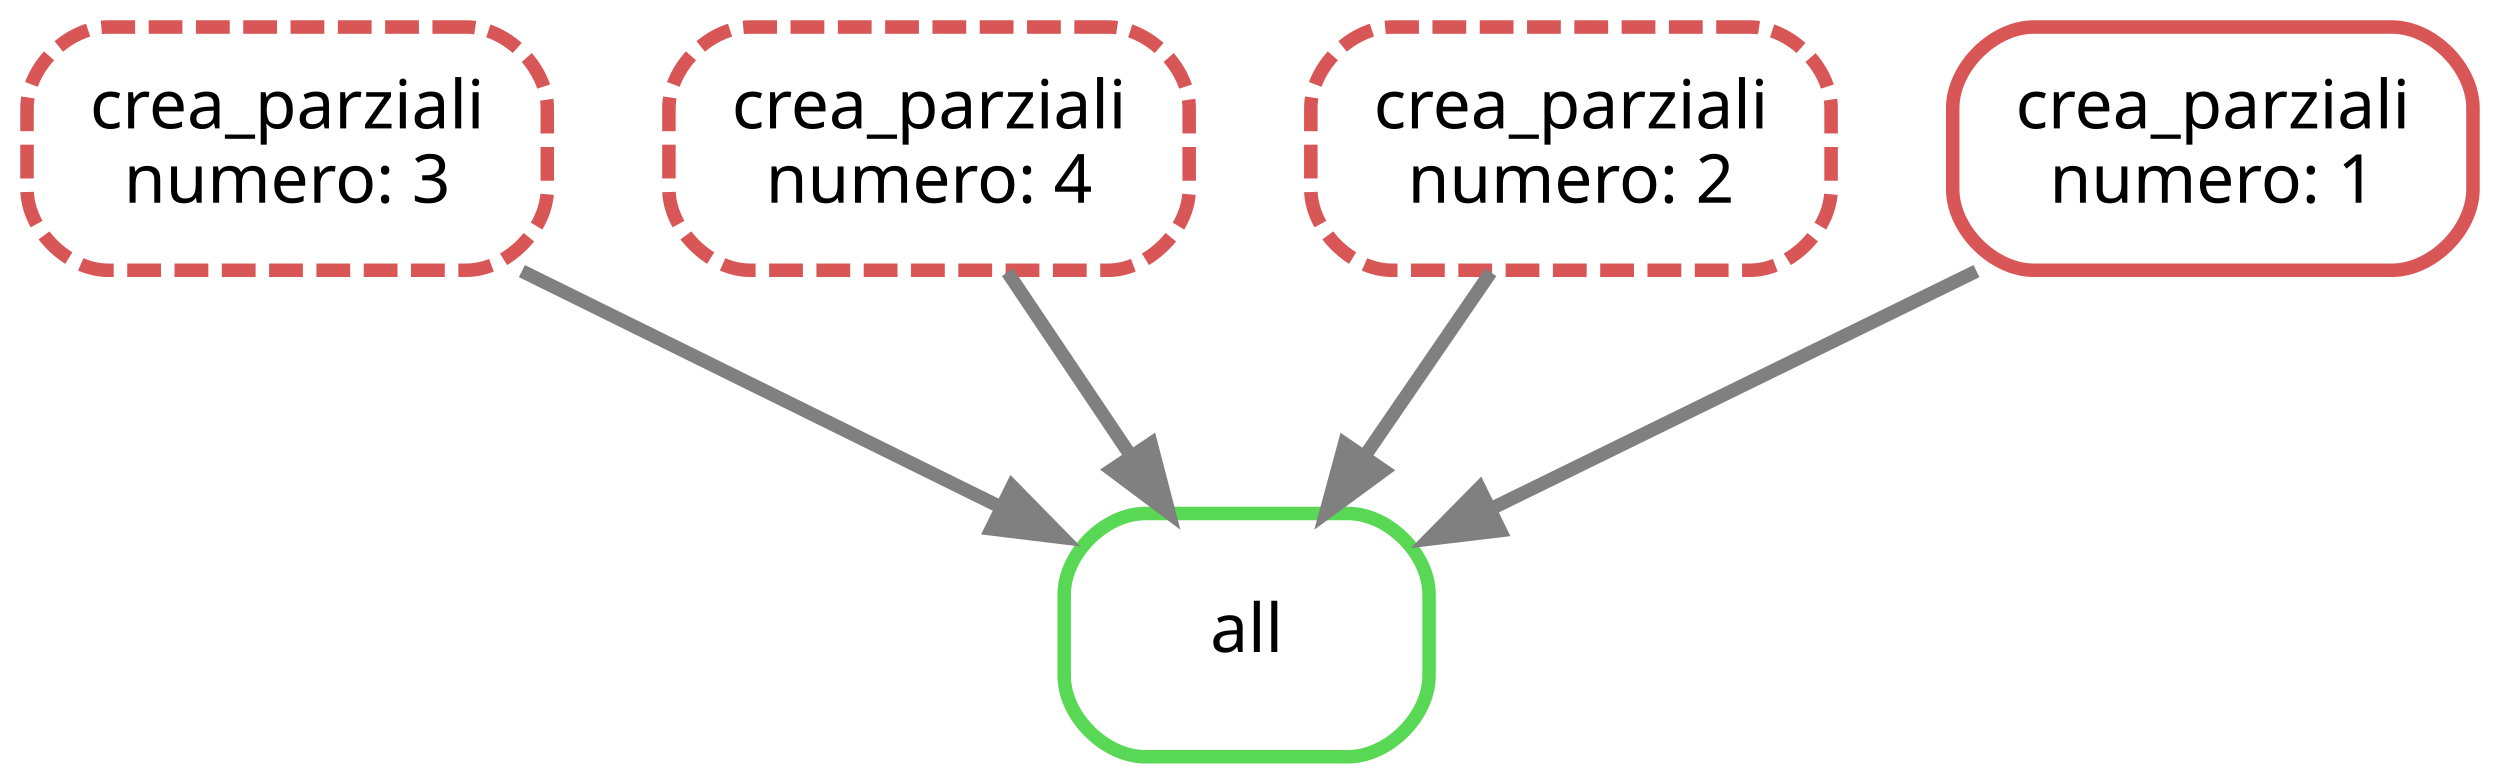
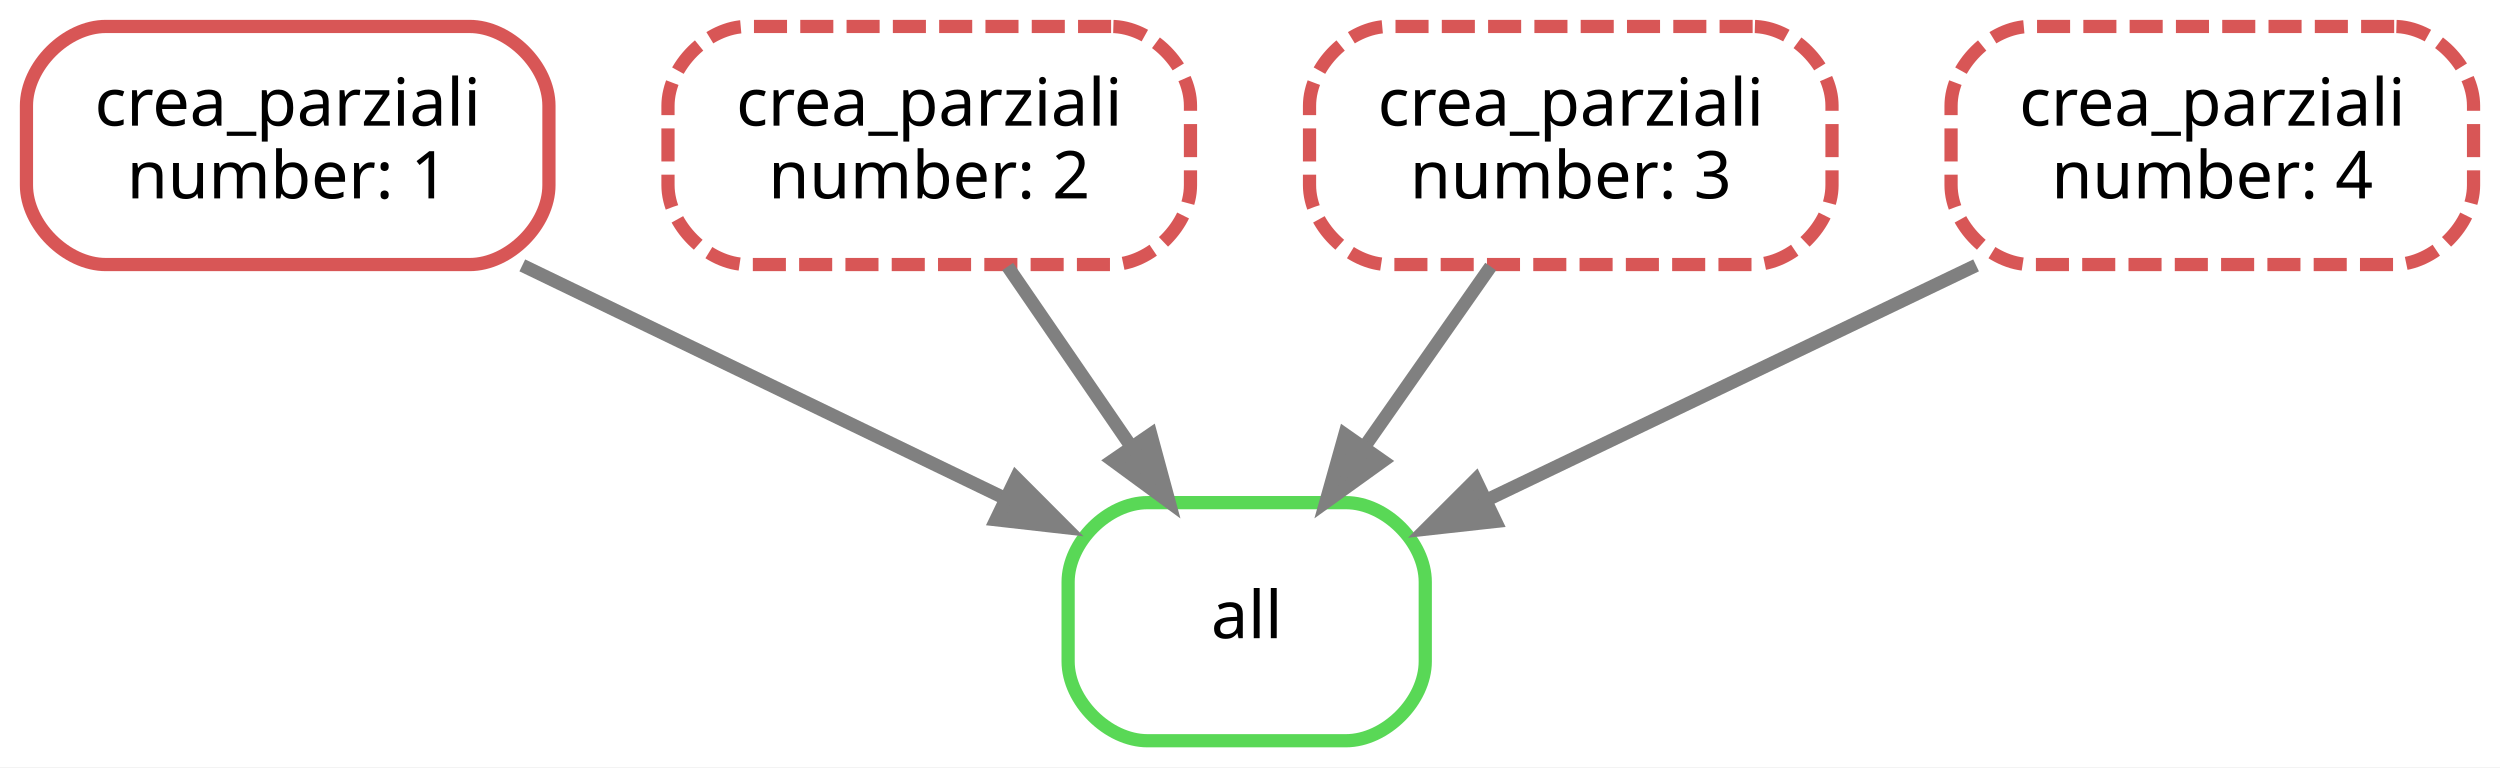
- <svg xmlns="http://www.w3.org/2000/svg" width="370pt" height="116pt" viewBox="0.00 0.00 370.00 116.00">
+ <svg xmlns="http://www.w3.org/2000/svg" width="378pt" height="116pt" viewBox="0.00 0.00 378.00 116.00">
  <g id="graph0" class="graph" transform="scale(1 1) rotate(0) translate(4 112)">
-     <polygon fill="white" stroke="none" points="-4,4 -4,-112 366,-112 366,4 -4,4" />
+     <polygon fill="white" stroke="none" points="-4,4 -4,-112 374,-112 374,4 -4,4" />
    <g id="node1" class="node">
-       <path fill="none" stroke="#59d856" stroke-width="2" d="M195.5,-36C195.5,-36 165.5,-36 165.5,-36 159.5,-36 153.5,-30 153.5,-24 153.5,-24 153.5,-12 153.5,-12 153.5,-6 159.5,-0 165.5,-0 165.5,-0 195.5,-0 195.5,-0 201.5,-0 207.5,-6 207.5,-12 207.5,-12 207.5,-24 207.5,-24 207.5,-30 201.5,-36 195.5,-36" />
-       <text text-anchor="middle" x="180.5" y="-15.5" font-family="sans" font-size="10.00">all</text>
+       <path fill="none" stroke="#59d856" stroke-width="2" d="M199.5,-36C199.5,-36 169.5,-36 169.5,-36 163.5,-36 157.5,-30 157.5,-24 157.5,-24 157.5,-12 157.5,-12 157.5,-6 163.5,-0 169.5,-0 169.5,-0 199.5,-0 199.5,-0 205.5,-0 211.5,-6 211.5,-12 211.5,-12 211.5,-24 211.5,-24 211.5,-30 205.5,-36 199.5,-36" />
+       <text text-anchor="middle" x="184.5" y="-15.5" font-family="sans" font-size="10.00">all</text>
    </g>
    <g id="node2" class="node">
-       <path fill="none" stroke="#d85656" stroke-width="2" stroke-dasharray="5,2" d="M65,-108C65,-108 12,-108 12,-108 6,-108 0,-102 0,-96 0,-96 0,-84 0,-84 0,-78 6,-72 12,-72 12,-72 65,-72 65,-72 71,-72 77,-78 77,-84 77,-84 77,-96 77,-96 77,-102 71,-108 65,-108" />
-       <text text-anchor="middle" x="38.5" y="-93" font-family="sans" font-size="10.00">crea_parziali</text>
-       <text text-anchor="middle" x="38.5" y="-82" font-family="sans" font-size="10.00">numero: 3</text>
+       <path fill="none" stroke="#d85656" stroke-width="2" d="M67,-108C67,-108 12,-108 12,-108 6,-108 7.10543e-15,-102 7.10543e-15,-96 7.10543e-15,-96 7.10543e-15,-84 7.10543e-15,-84 7.10543e-15,-78 6,-72 12,-72 12,-72 67,-72 67,-72 73,-72 79,-78 79,-84 79,-84 79,-96 79,-96 79,-102 73,-108 67,-108" />
+       <text text-anchor="middle" x="39.5" y="-93" font-family="sans" font-size="10.00">crea_parziali</text>
+       <text text-anchor="middle" x="39.5" y="-82" font-family="sans" font-size="10.00">number: 1</text>
    </g>
    <g id="edge1" class="edge">
-       <path fill="none" stroke="grey" stroke-width="2" d="M73.237,-71.876C94.694,-61.299 122.191,-47.744 143.972,-37.007" />
-       <polygon fill="grey" stroke="grey" stroke-width="2" points="145.807,-40.005 153.229,-32.444 142.712,-33.726 145.807,-40.005" />
+       <path fill="none" stroke="grey" stroke-width="2" d="M74.971,-71.876C97.126,-61.181 125.588,-47.44 147.945,-36.647" />
+       <polygon fill="grey" stroke="grey" stroke-width="2" points="149.632,-39.719 157.116,-32.22 146.589,-33.415 149.632,-39.719" />
    </g>
    <g id="node3" class="node">
-       <path fill="none" stroke="#d85656" stroke-width="2" stroke-dasharray="5,2" d="M160,-108C160,-108 107,-108 107,-108 101,-108 95,-102 95,-96 95,-96 95,-84 95,-84 95,-78 101,-72 107,-72 107,-72 160,-72 160,-72 166,-72 172,-78 172,-84 172,-84 172,-96 172,-96 172,-102 166,-108 160,-108" />
-       <text text-anchor="middle" x="133.5" y="-93" font-family="sans" font-size="10.00">crea_parziali</text>
-       <text text-anchor="middle" x="133.5" y="-82" font-family="sans" font-size="10.00">numero: 4</text>
+       <path fill="none" stroke="#d85656" stroke-width="2" stroke-dasharray="5,2" d="M164,-108C164,-108 109,-108 109,-108 103,-108 97,-102 97,-96 97,-96 97,-84 97,-84 97,-78 103,-72 109,-72 109,-72 164,-72 164,-72 170,-72 176,-78 176,-84 176,-84 176,-96 176,-96 176,-102 170,-108 164,-108" />
+       <text text-anchor="middle" x="136.5" y="-93" font-family="sans" font-size="10.00">crea_parziali</text>
+       <text text-anchor="middle" x="136.5" y="-82" font-family="sans" font-size="10.00">number: 2</text>
    </g>
    <g id="edge2" class="edge">
-       <path fill="none" stroke="grey" stroke-width="2" d="M145.118,-71.697C150.639,-63.474 157.347,-53.483 163.432,-44.421" />
-       <polygon fill="grey" stroke="grey" stroke-width="2" points="166.347,-46.358 169.016,-36.104 160.535,-42.456 166.347,-46.358" />
+       <path fill="none" stroke="grey" stroke-width="2" d="M148.365,-71.697C154.003,-63.474 160.854,-53.483 167.069,-44.421" />
+       <polygon fill="grey" stroke="grey" stroke-width="2" points="170.003,-46.331 172.771,-36.104 164.229,-42.372 170.003,-46.331" />
    </g>
    <g id="node4" class="node">
-       <path fill="none" stroke="#d85656" stroke-width="2" stroke-dasharray="5,2" d="M255,-108C255,-108 202,-108 202,-108 196,-108 190,-102 190,-96 190,-96 190,-84 190,-84 190,-78 196,-72 202,-72 202,-72 255,-72 255,-72 261,-72 267,-78 267,-84 267,-84 267,-96 267,-96 267,-102 261,-108 255,-108" />
-       <text text-anchor="middle" x="228.5" y="-93" font-family="sans" font-size="10.00">crea_parziali</text>
-       <text text-anchor="middle" x="228.5" y="-82" font-family="sans" font-size="10.00">numero: 2</text>
+       <path fill="none" stroke="#d85656" stroke-width="2" stroke-dasharray="5,2" d="M261,-108C261,-108 206,-108 206,-108 200,-108 194,-102 194,-96 194,-96 194,-84 194,-84 194,-78 200,-72 206,-72 206,-72 261,-72 261,-72 267,-72 273,-78 273,-84 273,-84 273,-96 273,-96 273,-102 267,-108 261,-108" />
+       <text text-anchor="middle" x="233.5" y="-93" font-family="sans" font-size="10.00">crea_parziali</text>
+       <text text-anchor="middle" x="233.5" y="-82" font-family="sans" font-size="10.00">number: 3</text>
    </g>
    <g id="edge3" class="edge">
-       <path fill="none" stroke="grey" stroke-width="2" d="M216.635,-71.697C210.997,-63.474 204.146,-53.483 197.931,-44.421" />
-       <polygon fill="grey" stroke="grey" stroke-width="2" points="200.771,-42.372 192.229,-36.104 194.997,-46.331 200.771,-42.372" />
+       <path fill="none" stroke="grey" stroke-width="2" d="M221.388,-71.697C215.632,-63.474 208.638,-53.483 202.294,-44.421" />
+       <polygon fill="grey" stroke="grey" stroke-width="2" points="205.075,-42.289 196.473,-36.104 199.34,-46.304 205.075,-42.289" />
    </g>
    <g id="node5" class="node">
-       <path fill="none" stroke="#d85656" stroke-width="2" d="M350,-108C350,-108 297,-108 297,-108 291,-108 285,-102 285,-96 285,-96 285,-84 285,-84 285,-78 291,-72 297,-72 297,-72 350,-72 350,-72 356,-72 362,-78 362,-84 362,-84 362,-96 362,-96 362,-102 356,-108 350,-108" />
-       <text text-anchor="middle" x="323.5" y="-93" font-family="sans" font-size="10.00">crea_parziali</text>
-       <text text-anchor="middle" x="323.5" y="-82" font-family="sans" font-size="10.00">numero: 1</text>
+       <path fill="none" stroke="#d85656" stroke-width="2" stroke-dasharray="5,2" d="M358,-108C358,-108 303,-108 303,-108 297,-108 291,-102 291,-96 291,-96 291,-84 291,-84 291,-78 297,-72 303,-72 303,-72 358,-72 358,-72 364,-72 370,-78 370,-84 370,-84 370,-96 370,-96 370,-102 364,-108 358,-108" />
+       <text text-anchor="middle" x="330.5" y="-93" font-family="sans" font-size="10.00">crea_parziali</text>
+       <text text-anchor="middle" x="330.5" y="-82" font-family="sans" font-size="10.00">number: 4</text>
    </g>
    <g id="edge4" class="edge">
-       <path fill="none" stroke="grey" stroke-width="2" d="M288.518,-71.876C266.669,-61.181 238.6,-47.44 216.551,-36.647" />
-       <polygon fill="grey" stroke="grey" stroke-width="2" points="218.027,-33.473 207.506,-32.22 214.949,-39.76 218.027,-33.473" />
+       <path fill="none" stroke="grey" stroke-width="2" d="M294.784,-71.876C272.329,-61.11 243.439,-47.258 220.861,-36.433" />
+       <polygon fill="grey" stroke="grey" stroke-width="2" points="222.139,-33.165 211.609,-31.997 219.113,-39.477 222.139,-33.165" />
    </g>
  </g>
</svg>
